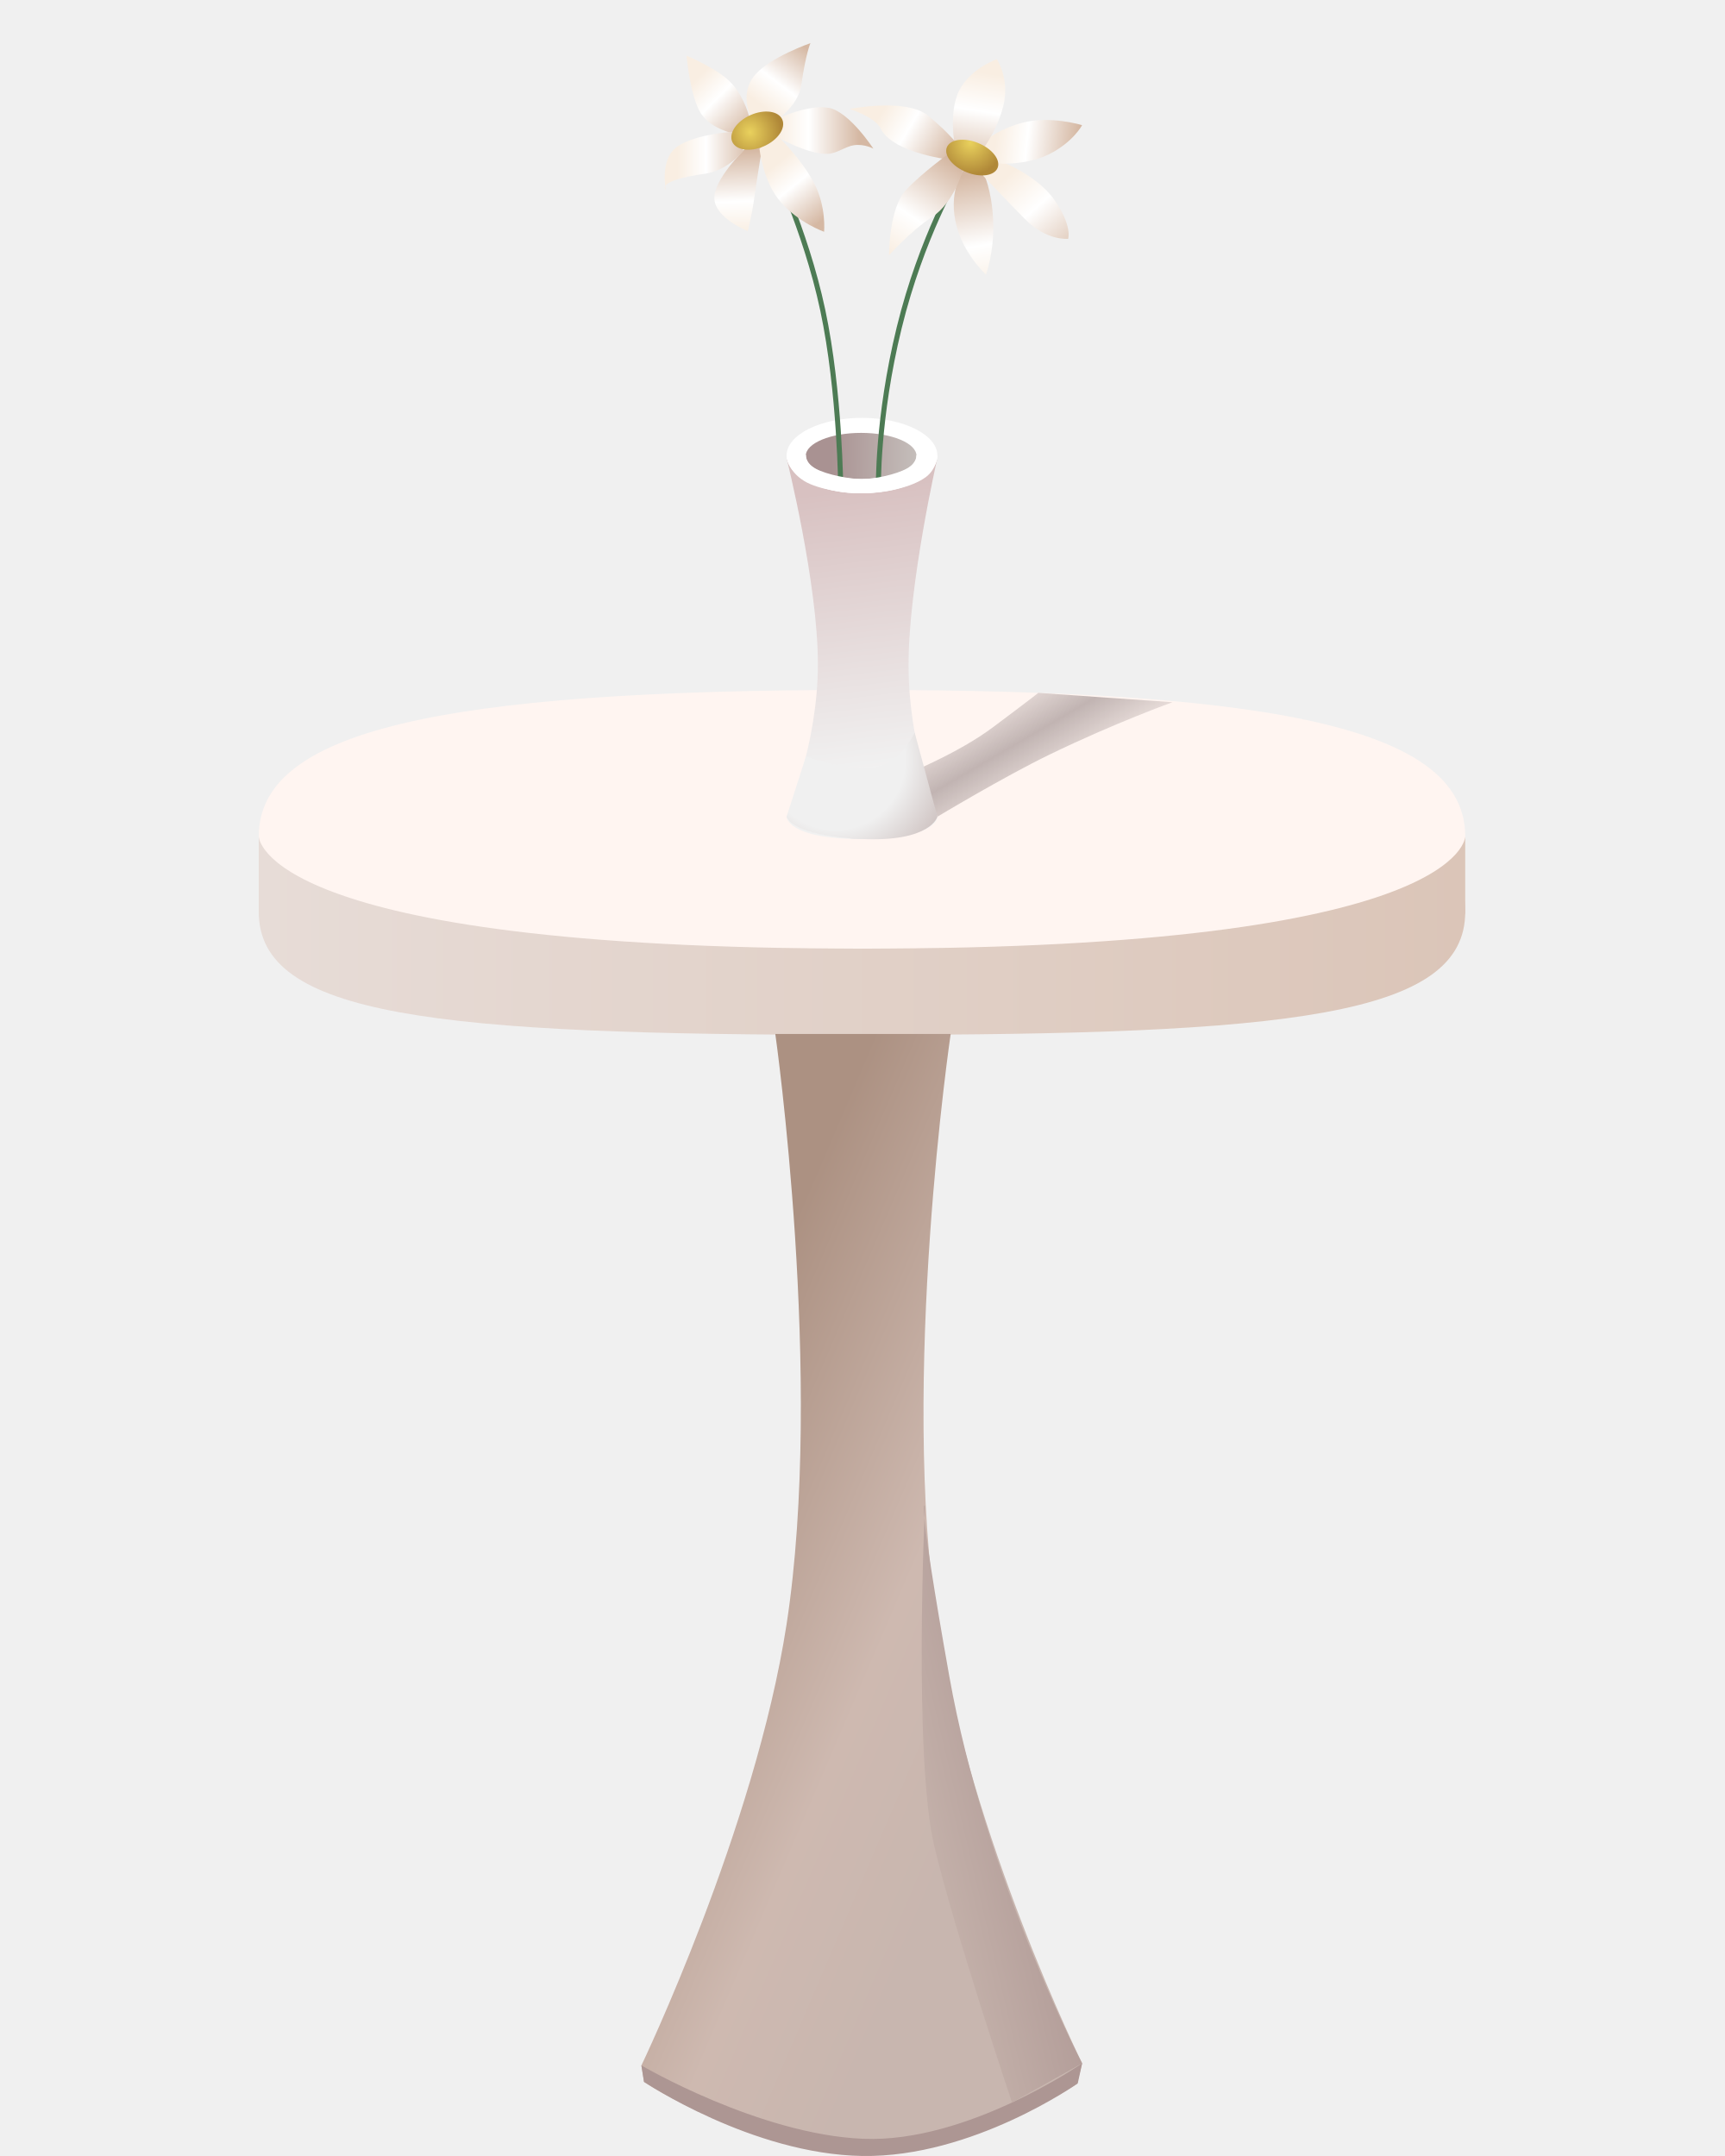
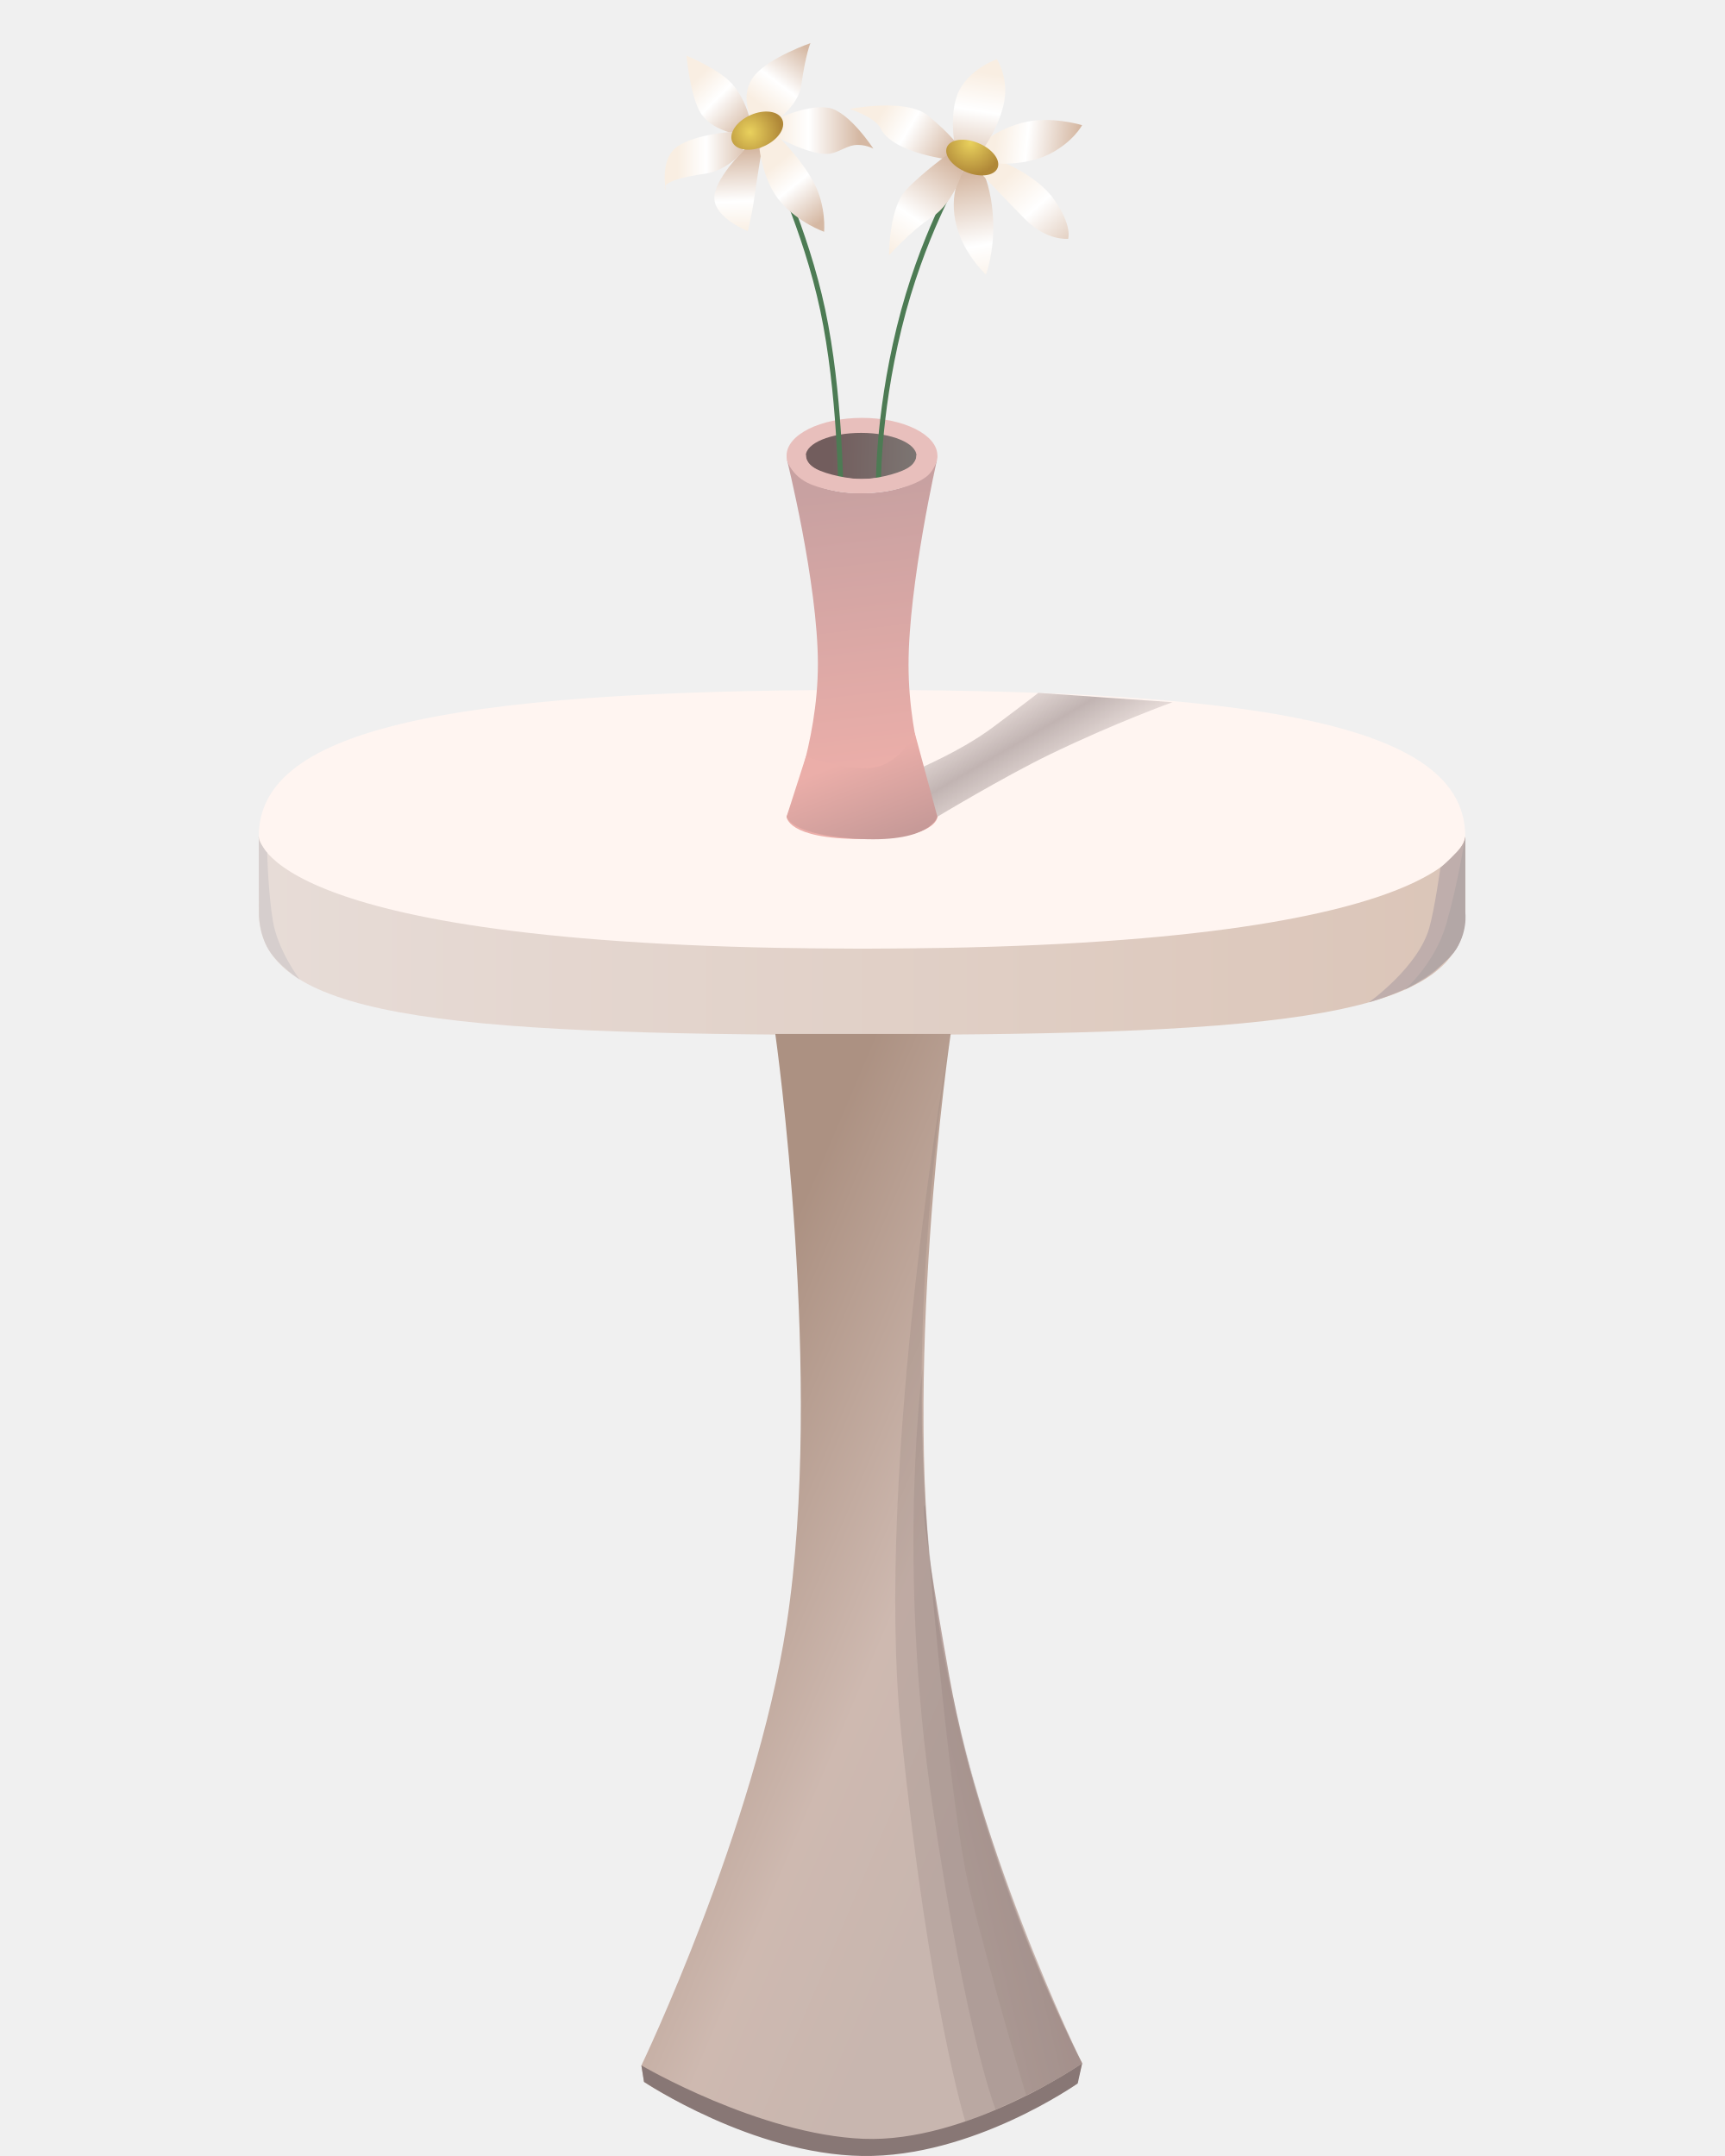
<svg xmlns="http://www.w3.org/2000/svg" xmlns:ns1="http://vectornator.io" height="100%" stroke-miterlimit="10" style="fill-rule:nonzero;clip-rule:evenodd;stroke-linecap:round;stroke-linejoin:round;" version="1.1" viewBox="0 0 800 1000" width="100%" xml:space="preserve">
  <defs>
    <linearGradient gradientTransform="matrix(559.527 0 0 559.527 120 421.128)" gradientUnits="userSpaceOnUse" id="LinearGradient" x1="0" x2="1" y1="0" y2="0">
      <stop offset="0" stop-color="#e7dcd7" />
      <stop offset="1" stop-color="#dbc5b8" />
    </linearGradient>
    <linearGradient gradientTransform="matrix(559.527 0 0 559.527 120 448.253)" gradientUnits="userSpaceOnUse" id="LinearGradient_2" x1="0" x2="1" y1="0" y2="0">
      <stop offset="0" stop-color="#e7dcd7" />
      <stop offset="1" stop-color="#dbc5b8" />
    </linearGradient>
    <linearGradient gradientTransform="matrix(-169.031 -72.4421 72.4421 -169.031 510.7 701.053)" gradientUnits="userSpaceOnUse" id="LinearGradient_3" x1="0" x2="1" y1="0" y2="0">
      <stop offset="0" stop-color="#c8b6af" />
      <stop offset="0.377" stop-color="#ceb9b0" />
      <stop offset="1" stop-color="#ac9182" />
    </linearGradient>
    <linearGradient gradientTransform="matrix(-80.8738 19.2348 -19.2348 -80.8738 497.61 849.673)" gradientUnits="userSpaceOnUse" id="LinearGradient_4" x1="0" x2="1" y1="0" y2="0">
      <stop offset="0" stop-color="#ad9693" />
      <stop offset="1" stop-color="#c9b7af" />
    </linearGradient>
    <linearGradient gradientTransform="matrix(31.7978 54.4145 -54.4145 31.7978 436.903 328.923)" gradientUnits="userSpaceOnUse" id="LinearGradient_5" x1="0" x2="1" y1="0" y2="0">
      <stop offset="0" stop-color="#c2b9b6" stop-opacity="0.002" />
      <stop offset="0" stop-color="#ac9e9d" stop-opacity="0" />
      <stop offset="0.496" stop-color="#ac9e9d" stop-opacity="0.746" />
      <stop offset="1" stop-color="#ac9e9d" stop-opacity="0.022" />
      <stop offset="1" stop-color="#ac9e9d" stop-opacity="0.004" />
    </linearGradient>
    <linearGradient gradientTransform="matrix(-57.5 -124.162 487.444 -57.5 426.629 354.144)" gradientUnits="userSpaceOnUse" id="LinearGradient_6" x1="0" x2="1" y1="0" y2="0">
-       <stop offset="0" stop-color="#f1f1f1" />
-       <stop offset="1" stop-color="#d8c1c1" />
+       <stop offset="0" stop-color="#ebaea9" />
+       <stop offset="1" stop-color="#c8a1a1" />
    </linearGradient>
    <linearGradient gradientTransform="matrix(-38.2888 -14.1572 0.71263 -38.2888 424.111 220.766)" gradientUnits="userSpaceOnUse" id="LinearGradient_7" x1="0" x2="1" y1="0" y2="0">
-       <stop offset="0" stop-color="#c4bdba" />
-       <stop offset="1" stop-color="#a99292" />
+       <stop offset="0" stop-color="#7c7572" />
+       <stop offset="1" stop-color="#725d5d" />
    </linearGradient>
    <linearGradient gradientTransform="matrix(-8.73103 -53.4339 53.4339 -8.73103 457.132 134.631)" gradientUnits="userSpaceOnUse" id="LinearGradient_8" x1="0" x2="1" y1="0" y2="0">
      <stop offset="0" stop-color="#f9eee2" />
      <stop offset="0.385" stop-color="#ffffff" />
      <stop offset="1" stop-color="#d5b8a3" />
    </linearGradient>
    <linearGradient gradientTransform="matrix(34.1901 38.9523 -38.9523 34.1901 463.067 85.1704)" gradientUnits="userSpaceOnUse" id="LinearGradient_9" x1="0" x2="1" y1="0" y2="0">
      <stop offset="0" stop-color="#f9eee2" />
      <stop offset="0.385" stop-color="#ffffff" />
      <stop offset="1" stop-color="#d5b8a3" />
    </linearGradient>
    <linearGradient gradientTransform="matrix(37.7312 4.15165 -4.15165 37.7312 461.407 68.1042)" gradientUnits="userSpaceOnUse" id="LinearGradient_10" x1="0" x2="1" y1="0" y2="0">
      <stop offset="0" stop-color="#f9eee2" />
      <stop offset="0.385" stop-color="#ffffff" />
      <stop offset="1" stop-color="#d5b8a3" />
    </linearGradient>
    <linearGradient gradientTransform="matrix(-7.22144 45.8774 -45.8774 -7.22144 460.23 34.3405)" gradientUnits="userSpaceOnUse" id="LinearGradient_11" x1="0" x2="1" y1="0" y2="0">
      <stop offset="0" stop-color="#f9eee2" />
      <stop offset="0.385" stop-color="#ffffff" />
      <stop offset="1" stop-color="#d5b8a3" />
    </linearGradient>
    <linearGradient gradientTransform="matrix(33.0911 19.6593 -19.6593 33.0911 410.122 49.9102)" gradientUnits="userSpaceOnUse" id="LinearGradient_12" x1="0" x2="1" y1="0" y2="0">
      <stop offset="0" stop-color="#f9eee2" />
      <stop offset="0.385" stop-color="#ffffff" />
      <stop offset="1" stop-color="#d5b8a3" />
    </linearGradient>
    <linearGradient gradientTransform="matrix(28.3289 -42.6155 42.6155 28.3289 410.99 116.106)" gradientUnits="userSpaceOnUse" id="LinearGradient_13" x1="0" x2="1" y1="0" y2="0">
      <stop offset="0" stop-color="#f9eee2" />
      <stop offset="0.385" stop-color="#ffffff" />
      <stop offset="1" stop-color="#d5b8a3" />
    </linearGradient>
    <radialGradient cx="0" cy="0" gradientTransform="matrix(2.00634 14.8469 -14.8469 2.00634 450.029 66.2274)" gradientUnits="userSpaceOnUse" id="RadialGradient" r="1">
      <stop offset="0" stop-color="#e9d15d" />
      <stop offset="1" stop-color="#b08838" />
    </radialGradient>
    <linearGradient gradientTransform="matrix(38.193 0 0 38.193 360.277 60.7267)" gradientUnits="userSpaceOnUse" id="LinearGradient_14" x1="0" x2="1" y1="0" y2="0">
      <stop offset="0" stop-color="#f9eee2" />
      <stop offset="0.385" stop-color="#ffffff" />
      <stop offset="1" stop-color="#d5b8a3" />
    </linearGradient>
    <linearGradient gradientTransform="matrix(20.5572 -27.127 27.127 20.5572 355.473 50.7927)" gradientUnits="userSpaceOnUse" id="LinearGradient_15" x1="0" x2="1" y1="0" y2="0">
      <stop offset="0" stop-color="#f9eee2" />
      <stop offset="0.385" stop-color="#ffffff" />
      <stop offset="1" stop-color="#d5b8a3" />
    </linearGradient>
    <linearGradient gradientTransform="matrix(24.3719 23.9481 -23.9481 24.3719 324.319 35.3218)" gradientUnits="userSpaceOnUse" id="LinearGradient_16" x1="0" x2="1" y1="0" y2="0">
      <stop offset="0" stop-color="#f9eee2" />
      <stop offset="0.385" stop-color="#ffffff" />
      <stop offset="1" stop-color="#d5b8a3" />
    </linearGradient>
    <linearGradient gradientTransform="matrix(-1.41175 -38.3526 38.3526 -1.41175 346.342 108.04)" gradientUnits="userSpaceOnUse" id="LinearGradient_17" x1="0" x2="1" y1="0" y2="0">
      <stop offset="0" stop-color="#f9eee2" />
      <stop offset="0.385" stop-color="#ffffff" />
      <stop offset="1" stop-color="#d5b8a3" />
    </linearGradient>
    <linearGradient gradientTransform="matrix(21.193 26.0674 -26.0674 21.193 358.864 77.072)" gradientUnits="userSpaceOnUse" id="LinearGradient_18" x1="0" x2="1" y1="0" y2="0">
      <stop offset="0" stop-color="#f9eee2" />
      <stop offset="0.385" stop-color="#ffffff" />
      <stop offset="1" stop-color="#d5b8a3" />
    </linearGradient>
    <linearGradient gradientTransform="matrix(34.6402 0 0 34.6402 314.144 72.839)" gradientUnits="userSpaceOnUse" id="LinearGradient_19" x1="0" x2="1" y1="0" y2="0">
      <stop offset="0" stop-color="#f9eee2" />
      <stop offset="0.385" stop-color="#ffffff" />
      <stop offset="1" stop-color="#d5b8a3" />
    </linearGradient>
    <radialGradient cx="0" cy="0" gradientTransform="matrix(12.731 8.28996 -7.173 12.9407 347.842 61.3189)" gradientUnits="userSpaceOnUse" id="RadialGradient_2" r="1">
      <stop offset="0" stop-color="#e9d15d" />
      <stop offset="1" stop-color="#b08838" />
    </radialGradient>
-     <radialGradient cx="0" cy="0" gradientTransform="matrix(42.5995 66.5147 -66.5147 42.5995 387.418 352.45)" gradientUnits="userSpaceOnUse" id="RadialGradient_3" r="1">
-       <stop offset="0.41" stop-color="#f0f0f0" />
-       <stop offset="1" stop-color="#ad9693" />
-     </radialGradient>
+     <linearGradient gradientTransform="matrix(24.4203 64.5533 -64.5533 24.4203 395.044 352.12)" gradientUnits="userSpaceOnUse" id="LinearGradient_20" x1="0" x2="1" y1="0" y2="0">
+       <stop offset="0" stop-color="#ebaea9" />
+       <stop offset="1" stop-color="#ae8c8c" />
+     </linearGradient>
  </defs>
  <clipPath id="ArtboardFrame">
    <rect height="1000" width="800" x="0" y="0" />
  </clipPath>
  <g clip-path="url(#ArtboardFrame)" id="Layer-1" ns1:layerName="Layer 1">
    <path d="M120 422.923C120 374.639 203.363 356.256 402.031 356.256C600.698 356.256 679.527 374.639 679.527 422.923C679.527 471.207 598.667 480 400 480C201.333 480 120 471.207 120 422.923Z" fill="url(#LinearGradient)" fill-rule="nonzero" opacity="1" stroke="none" ns1:layerName="Oval 2" />
    <path d="M120 387.953C120 339.669 201.333 320 400 320C598.667 320 679.527 339.669 679.527 387.953C679.527 436.237 598.667 440 400 440C201.333 440 120 436.237 120 387.953Z" fill="#fff5f1" fill-rule="nonzero" opacity="1" stroke="none" ns1:layerName="Oval 3" />
    <path d="M120 387.953L120 422.923C120 422.923 120.237 480 400 480C679.763 480 679.527 422.923 679.527 422.923L679.527 387.953C679.527 387.953 679.763 440 400 440C120.237 440 120 387.953 120 387.953Z" fill="url(#LinearGradient_2)" fill-rule="nonzero" opacity="1" stroke="none" ns1:layerName="Curve 1" />
    <path d="M359.567 479.575C359.567 479.575 382.278 639.693 364.793 753.347C350.239 847.949 297.461 957.993 297.461 957.993L298.67 965.615C298.67 965.615 347.308 998.14 399.763 998.14C452.219 998.14 499.466 966.538 499.466 966.538L501.862 957.015C501.862 957.015 449.822 851.417 434.734 753.347C417.249 639.693 440.896 479.565 440.896 479.565L359.567 479.575Z" fill="url(#LinearGradient_3)" fill-rule="nonzero" opacity="1" stroke="none" ns1:layerName="Curve 2" />
-     <path d="M298.67 965.615C298.67 965.615 348.764 999.195 399.932 999.988C451.101 1000.78 499.833 966.304 499.833 966.304L501.862 957.015C501.862 957.015 448.705 993.966 400.427 992.03C352.149 990.094 297.461 957.993 297.461 957.993L298.67 965.615Z" fill="#ad9693" fill-rule="nonzero" opacity="1" stroke="none" ns1:layerName="Curve 3" />
-     <path d="M428.935 698.373C428.935 698.373 424.931 691.381 440.266 777.542C456.943 871.242 501.862 957.015 501.862 957.015L469.329 975.21C469.329 975.21 442.943 896.64 433.337 856.526C423.558 815.69 428.935 698.373 428.935 698.373Z" fill="url(#LinearGradient_4)" fill-rule="nonzero" opacity="1" stroke="none" ns1:layerName="Curve 5" />
+     <path d="M298.67 965.615C298.67 965.615 348.764 999.195 399.932 999.988C451.101 1000.78 499.833 966.304 499.833 966.304L501.862 957.015C501.862 957.015 448.705 993.966 400.427 992.03C352.149 990.094 297.461 957.993 297.461 957.993L298.67 965.615Z" fill="#887775" fill-rule="nonzero" opacity="1" stroke="none" ns1:layerName="Curve 3" />
+     <path d="M428.935 698.373C428.935 698.373 424.931 691.381 440.266 777.542C456.943 871.242 501.862 957.015 501.862 957.015C501.862 957.015 494.552 961.869 486.419 966.418C478.286 970.967 475.92 972.021 475.92 972.021C475.92 972.021 459.11 916.01 449.503 875.895C439.724 835.06 428.935 698.373 428.935 698.373Z" fill="url(#LinearGradient_4)" fill-rule="nonzero" opacity="1" stroke="none" ns1:layerName="Curve 5" />
+     <path d="M440.896 479.565C440.896 479.565 405.081 678.716 417.991 804.169C431.023 930.811 447.689 983.982 447.689 983.982C447.689 983.982 462.377 978.762 475.92 972.021C489.463 965.279 501.862 957.015 501.862 957.015C501.862 957.015 446.47 851.911 431.833 727.563C418.017 610.187 440.896 479.565 440.896 479.565Z" fill="#8e7b78" fill-opacity="0.235" fill-rule="nonzero" opacity="1" stroke="none" ns1:layerName="Curve 6" />
+     <path d="M427.877 634.485C427.877 634.485 415.732 724.682 432.5 837.902C448.573 946.432 461.747 978.468 461.747 978.468C461.747 978.468 469.635 974.964 483.179 968.222C496.722 961.48 501.862 957.015 501.862 957.015C501.862 957.015 444.948 852.081 431.833 727.563C426.337 675.387 427.877 634.485 427.877 634.485Z" fill="#8e7b78" fill-opacity="0.235" fill-rule="nonzero" opacity="1" stroke="none" ns1:layerName="Curve 8" />
+     <path d="M440.896 479.565" fill="none" opacity="1" stroke="#007aff" stroke-linecap="butt" stroke-linejoin="round" stroke-width="10" ns1:layerName="Curve 7" />
  </g>
  <g id="Layer-3" ns1:layerName="Layer 3">
    <path d="M434.734 378.811C434.734 378.811 416.818 389.143 399.333 389.143C381.848 389.143 364.793 378.811 364.793 378.811C364.793 378.811 429.041 360.889 460.602 337.238C481.782 321.366 481.51 321.355 481.51 321.355L543.779 325.711C543.779 325.711 517.026 335.293 486.688 350.021C465.376 360.368 434.734 378.811 434.734 378.811Z" fill="url(#LinearGradient_5)" fill-rule="nonzero" opacity="1" stroke="none" ns1:layerName="Curve 19" />
    <path d="M364.793 212.543C364.793 212.543 379.313 270.458 379.313 307.963C379.313 345.468 364.793 378.811 364.793 378.811C364.793 378.811 364.928 389.123 399.333 389.143C435.04 389.163 434.734 378.811 434.734 378.811C434.734 378.811 421.352 345.899 421.352 308.394C421.352 270.889 434.614 213.001 434.614 213.001C434.614 213.001 429.575 228.644 399.763 228.79C369.985 228.937 364.793 212.543 364.793 212.543Z" fill="url(#LinearGradient_6)" fill-rule="nonzero" opacity="1" stroke="none" ns1:layerName="Curve 1" />
-     <path d="M364.793 211.305C364.793 201.648 380.45 193.82 399.763 193.82C419.077 193.82 434.734 201.648 434.734 211.305C434.734 220.962 419.076 228.558 399.763 228.79C381.122 229.014 364.793 220.962 364.793 211.305Z" fill="#ffffff" fill-rule="nonzero" opacity="1" stroke="none" ns1:layerName="Oval 1" />
+     <path d="M364.793 211.305C364.793 201.648 380.45 193.82 399.763 193.82C419.077 193.82 434.734 201.648 434.734 211.305C434.734 220.962 419.076 228.558 399.763 228.79C381.122 229.014 364.793 220.962 364.793 211.305Z" fill="#e8bfbc" fill-rule="nonzero" opacity="1" stroke="none" ns1:layerName="Oval 1" />
    <path d="M373.693 211.457C373.693 205.558 385.188 200.776 399.367 200.776C413.546 200.776 425.041 205.558 425.041 211.457C425.041 217.355 413.546 222.137 399.367 222.137C385.188 222.137 373.693 217.355 373.693 211.457Z" fill="url(#LinearGradient_7)" fill-rule="nonzero" opacity="1" stroke="none" ns1:layerName="Oval 2" />
    <path d="M389.912 227.375C389.912 227.375 389.651 181.858 381.569 143.843C373.488 105.827 357.036 72.566 357.036 72.566" fill="none" opacity="1" stroke="#4d7b54" stroke-linecap="butt" stroke-linejoin="round" stroke-width="2.344" ns1:layerName="Curve 2" />
    <path d="M407.373 226.925C407.373 226.925 406.662 194.244 417.036 151.933C427.41 109.622 444.688 80.656 444.688 80.656" fill="none" opacity="1" stroke="#4d7b54" stroke-linecap="butt" stroke-linejoin="round" stroke-width="2.344" ns1:layerName="Curve 4" />
-     <path d="M364.793 211.305L373.827 211.051C373.827 211.051 373.306 214.662 378.234 217.358C383.52 220.251 394.447 222.242 399.725 222.242C405.327 222.242 415.742 220.095 420.923 217.133C425.313 214.624 424.965 211.224 424.965 211.224L434.734 211.305C434.734 211.305 434.474 217.483 429.414 221.253C422.999 226.034 410.56 228.661 399.763 228.79C391.764 228.887 379.085 226.84 373.045 223.148C365.01 218.236 364.793 211.305 364.793 211.305Z" fill="#ffffff" fill-rule="nonzero" opacity="1" stroke="none" ns1:layerName="Oval 3" />
+     <path d="M364.793 211.305L373.827 211.051C373.827 211.051 373.306 214.662 378.234 217.358C383.52 220.251 394.447 222.242 399.725 222.242C405.327 222.242 415.742 220.095 420.923 217.133C425.313 214.624 424.965 211.224 424.965 211.224L434.734 211.305C434.734 211.305 434.474 217.483 429.414 221.253C422.999 226.034 410.56 228.661 399.763 228.79C391.764 228.887 379.085 226.84 373.045 223.148C365.01 218.236 364.793 211.305 364.793 211.305Z" fill="#e8bfbc" fill-rule="nonzero" opacity="1" stroke="none" ns1:layerName="Oval 3" />
    <path d="M446.829 78.927C446.829 78.927 440.153 87.507 443.035 102.306C445.916 117.105 457.276 127.358 457.276 127.358C457.276 127.358 461.245 116.697 460.59 102.159C459.936 87.622 456.084 80.324 456.084 80.324L446.829 78.927Z" fill="url(#LinearGradient_8)" fill-rule="nonzero" opacity="1" stroke="none" ns1:layerName="Curve 6" />
    <path d="M455.858 81.404C455.858 81.404 465.146 91.227 475.282 101.56C485.418 111.894 495.365 110.762 495.365 110.762C495.365 110.762 497.474 104.896 489.018 92.756C480.562 80.617 462.578 74.179 462.578 74.179L455.858 81.404Z" fill="url(#LinearGradient_9)" fill-rule="nonzero" opacity="1" stroke="none" ns1:layerName="Curve 7" />
    <path d="M460.788 75.753C460.788 75.753 475.009 77.222 486.335 71.624C497.661 66.026 501.847 58.054 501.847 58.054C501.847 58.054 486.984 53.489 474.096 56.939C461.208 60.388 454.54 67.161 454.54 67.161L460.788 75.753Z" fill="url(#LinearGradient_10)" fill-rule="nonzero" opacity="1" stroke="none" ns1:layerName="Curve 8" />
    <path d="M454.341 71.2C454.341 71.2 462.011 61.963 465.266 49.335C468.52 36.707 462.289 27.468 462.289 27.468C462.289 27.468 450.26 31.604 444.922 41.823C439.585 52.043 443.023 69.033 443.023 69.033L454.341 71.2Z" fill="url(#LinearGradient_11)" fill-rule="nonzero" opacity="1" stroke="none" ns1:layerName="Curve 9" />
    <path d="M444.559 67.663C444.559 67.663 440.681 62.064 430.45 53.677C420.218 45.29 394.105 50.536 394.105 50.536C394.105 50.536 405.863 54.375 408.384 59.552C414.142 71.379 441.817 74.242 441.817 74.242L444.559 67.663Z" fill="url(#LinearGradient_12)" fill-rule="nonzero" opacity="1" stroke="none" ns1:layerName="Curve 10" />
    <path d="M440.919 70.593C440.919 70.593 428.011 79.776 420.116 88.181C412.221 96.585 412.299 118.408 412.299 118.408C412.299 118.408 422.106 107.298 432.308 100.618C442.51 93.937 446.589 78.834 446.589 78.834L440.919 70.593Z" fill="url(#LinearGradient_13)" fill-rule="nonzero" opacity="1" stroke="none" ns1:layerName="Curve 11" />
    <path d="M439.132 68.297C440.651 64.57 447.148 63.694 453.642 66.34C460.137 68.987 464.171 74.154 462.652 77.882C461.133 81.609 454.636 82.485 448.142 79.839C441.647 77.192 437.613 72.025 439.132 68.297Z" fill="url(#RadialGradient)" fill-rule="nonzero" opacity="1" stroke="none" ns1:layerName="Oval 4" />
    <path d="M360.277 63.391C360.277 63.391 374.119 71.533 383.667 71.385C387.916 71.319 392.192 67.862 396.1 67.338C400.974 66.684 405.04 68.945 405.04 68.945C405.04 68.945 394.022 52.002 384.555 50.068C375.088 48.134 360.601 55.064 360.601 55.064L360.277 63.391Z" fill="url(#LinearGradient_14)" fill-rule="nonzero" opacity="1" stroke="none" ns1:layerName="Curve 13" />
    <path d="M359.985 55.825C359.985 55.825 370.224 49.172 371.603 39.472C373.699 24.725 375.867 20 375.867 20C375.867 20 357.117 26.52 350.09 34.8C343.062 43.08 347.758 53.119 347.758 53.119L359.985 55.825Z" fill="url(#LinearGradient_15)" fill-rule="nonzero" opacity="1" stroke="none" ns1:layerName="Curve 14" />
    <path d="M347.559 54.637C347.559 54.637 345.635 45.829 339.565 38.945C333.496 32.062 318.407 25.831 318.407 25.831C318.407 25.831 319.802 42.35 324.17 51.084C328.537 59.818 340.749 62.039 340.749 62.039L347.559 54.637Z" fill="url(#LinearGradient_16)" fill-rule="nonzero" opacity="1" stroke="none" ns1:layerName="Curve 15" />
    <path d="M345.496 69.094C345.496 69.094 330.73 83.324 331.313 92.331C331.895 101.338 346.784 107.166 346.784 107.166C346.784 107.166 348.691 100.066 349.962 90.847C351.234 81.629 353.588 67.581 353.588 67.581L345.496 69.094Z" fill="url(#LinearGradient_17)" fill-rule="nonzero" opacity="1" stroke="none" ns1:layerName="Curve 17" />
    <path d="M352.22 68.909C352.22 68.909 353.724 84.135 362.066 93.737C370.409 103.339 382.187 107.506 382.187 107.506C382.187 107.506 383.33 95.855 377.449 84.708C371.569 73.562 360.369 62.731 360.369 62.731L352.22 68.909Z" fill="url(#LinearGradient_18)" fill-rule="nonzero" opacity="1" stroke="none" ns1:layerName="Curve 12" />
    <path d="M340.263 61.062C340.263 61.062 322.491 62.149 314.144 67.954C305.797 73.759 308.767 88.067 308.767 88.067C308.767 88.067 303.667 83.868 327.178 80.537C337.572 79.065 344.811 69.903 344.811 69.903L340.263 61.062Z" fill="url(#LinearGradient_19)" fill-rule="nonzero" opacity="1" stroke="none" ns1:layerName="Curve 16" />
    <path d="M339.609 65.79C337.832 61.828 341.579 56.29 347.979 53.42C354.378 50.551 361.006 51.436 362.783 55.399C364.56 59.361 360.812 64.899 354.413 67.769C348.013 70.638 341.385 69.753 339.609 65.79Z" fill="url(#RadialGradient_2)" fill-rule="nonzero" opacity="1" stroke="none" ns1:layerName="Oval 5" />
-     <path d="M364.793 378.811C364.793 378.811 366.602 387.601 399.333 389.143C431.76 390.67 434.734 378.811 434.734 378.811L424.171 339.728C424.171 339.728 417.171 356.234 402.031 356.256C386.89 356.278 373.806 350.753 373.806 350.753L364.793 378.811Z" fill="url(#RadialGradient_3)" fill-rule="nonzero" opacity="1" stroke="none" ns1:layerName="Curve 18" />
+     <path d="M364.793 378.811C364.793 378.811 366.602 387.601 399.333 389.143C431.76 390.67 434.734 378.811 434.734 378.811L424.171 339.728C424.171 339.728 417.171 356.234 402.031 356.256C386.89 356.278 373.806 350.753 373.806 350.753L364.793 378.811Z" fill="url(#LinearGradient_20)" fill-rule="nonzero" opacity="1" stroke="none" ns1:layerName="Curve 18" />
+     <path d="M679.527 387.953L679.527 422.923C679.527 422.923 680.073 430.607 676.221 438.658C674.282 442.71 670.491 445.266 667.931 448.105C658.716 458.324 634.813 464.908 634.813 464.908C634.813 464.908 657.551 448.809 662.833 430.456C665.263 422.01 668.025 402.464 668.025 402.464C668.025 402.464 671.652 399.388 675.767 395.003C679.881 390.618 679.527 387.953 679.527 387.953Z" fill="#bfaeac" fill-rule="nonzero" opacity="1" stroke="none" ns1:layerName="Curve 21" />
+     <path d="M679.527 387.953L679.527 422.923C679.527 422.923 681.07 432.868 674.074 441.896C667.078 450.923 651.543 459.032 651.543 459.032C651.543 459.032 665.462 446.896 670.743 428.544C676.364 409.012 679.527 387.953 679.527 387.953Z" fill="#b3a7a6" fill-rule="nonzero" opacity="1" stroke="none" ns1:layerName="Curve 20" />
+     <path d="M120 387.953L120.112 423.779C120.112 423.779 120.027 433.021 124.67 440.604C129.213 448.023 138.981 454.302 138.981 454.302C138.981 454.302 128.81 440.812 126.565 427.245C124.319 413.679 123.905 395.51 123.905 395.51C123.905 395.51 123.442 395.204 122.095 393.113C119.216 388.645 120 387.953 120 387.953Z" fill="#d6cecd" fill-rule="nonzero" opacity="1" stroke="none" ns1:layerName="Curve 22" />
  </g>
</svg>
